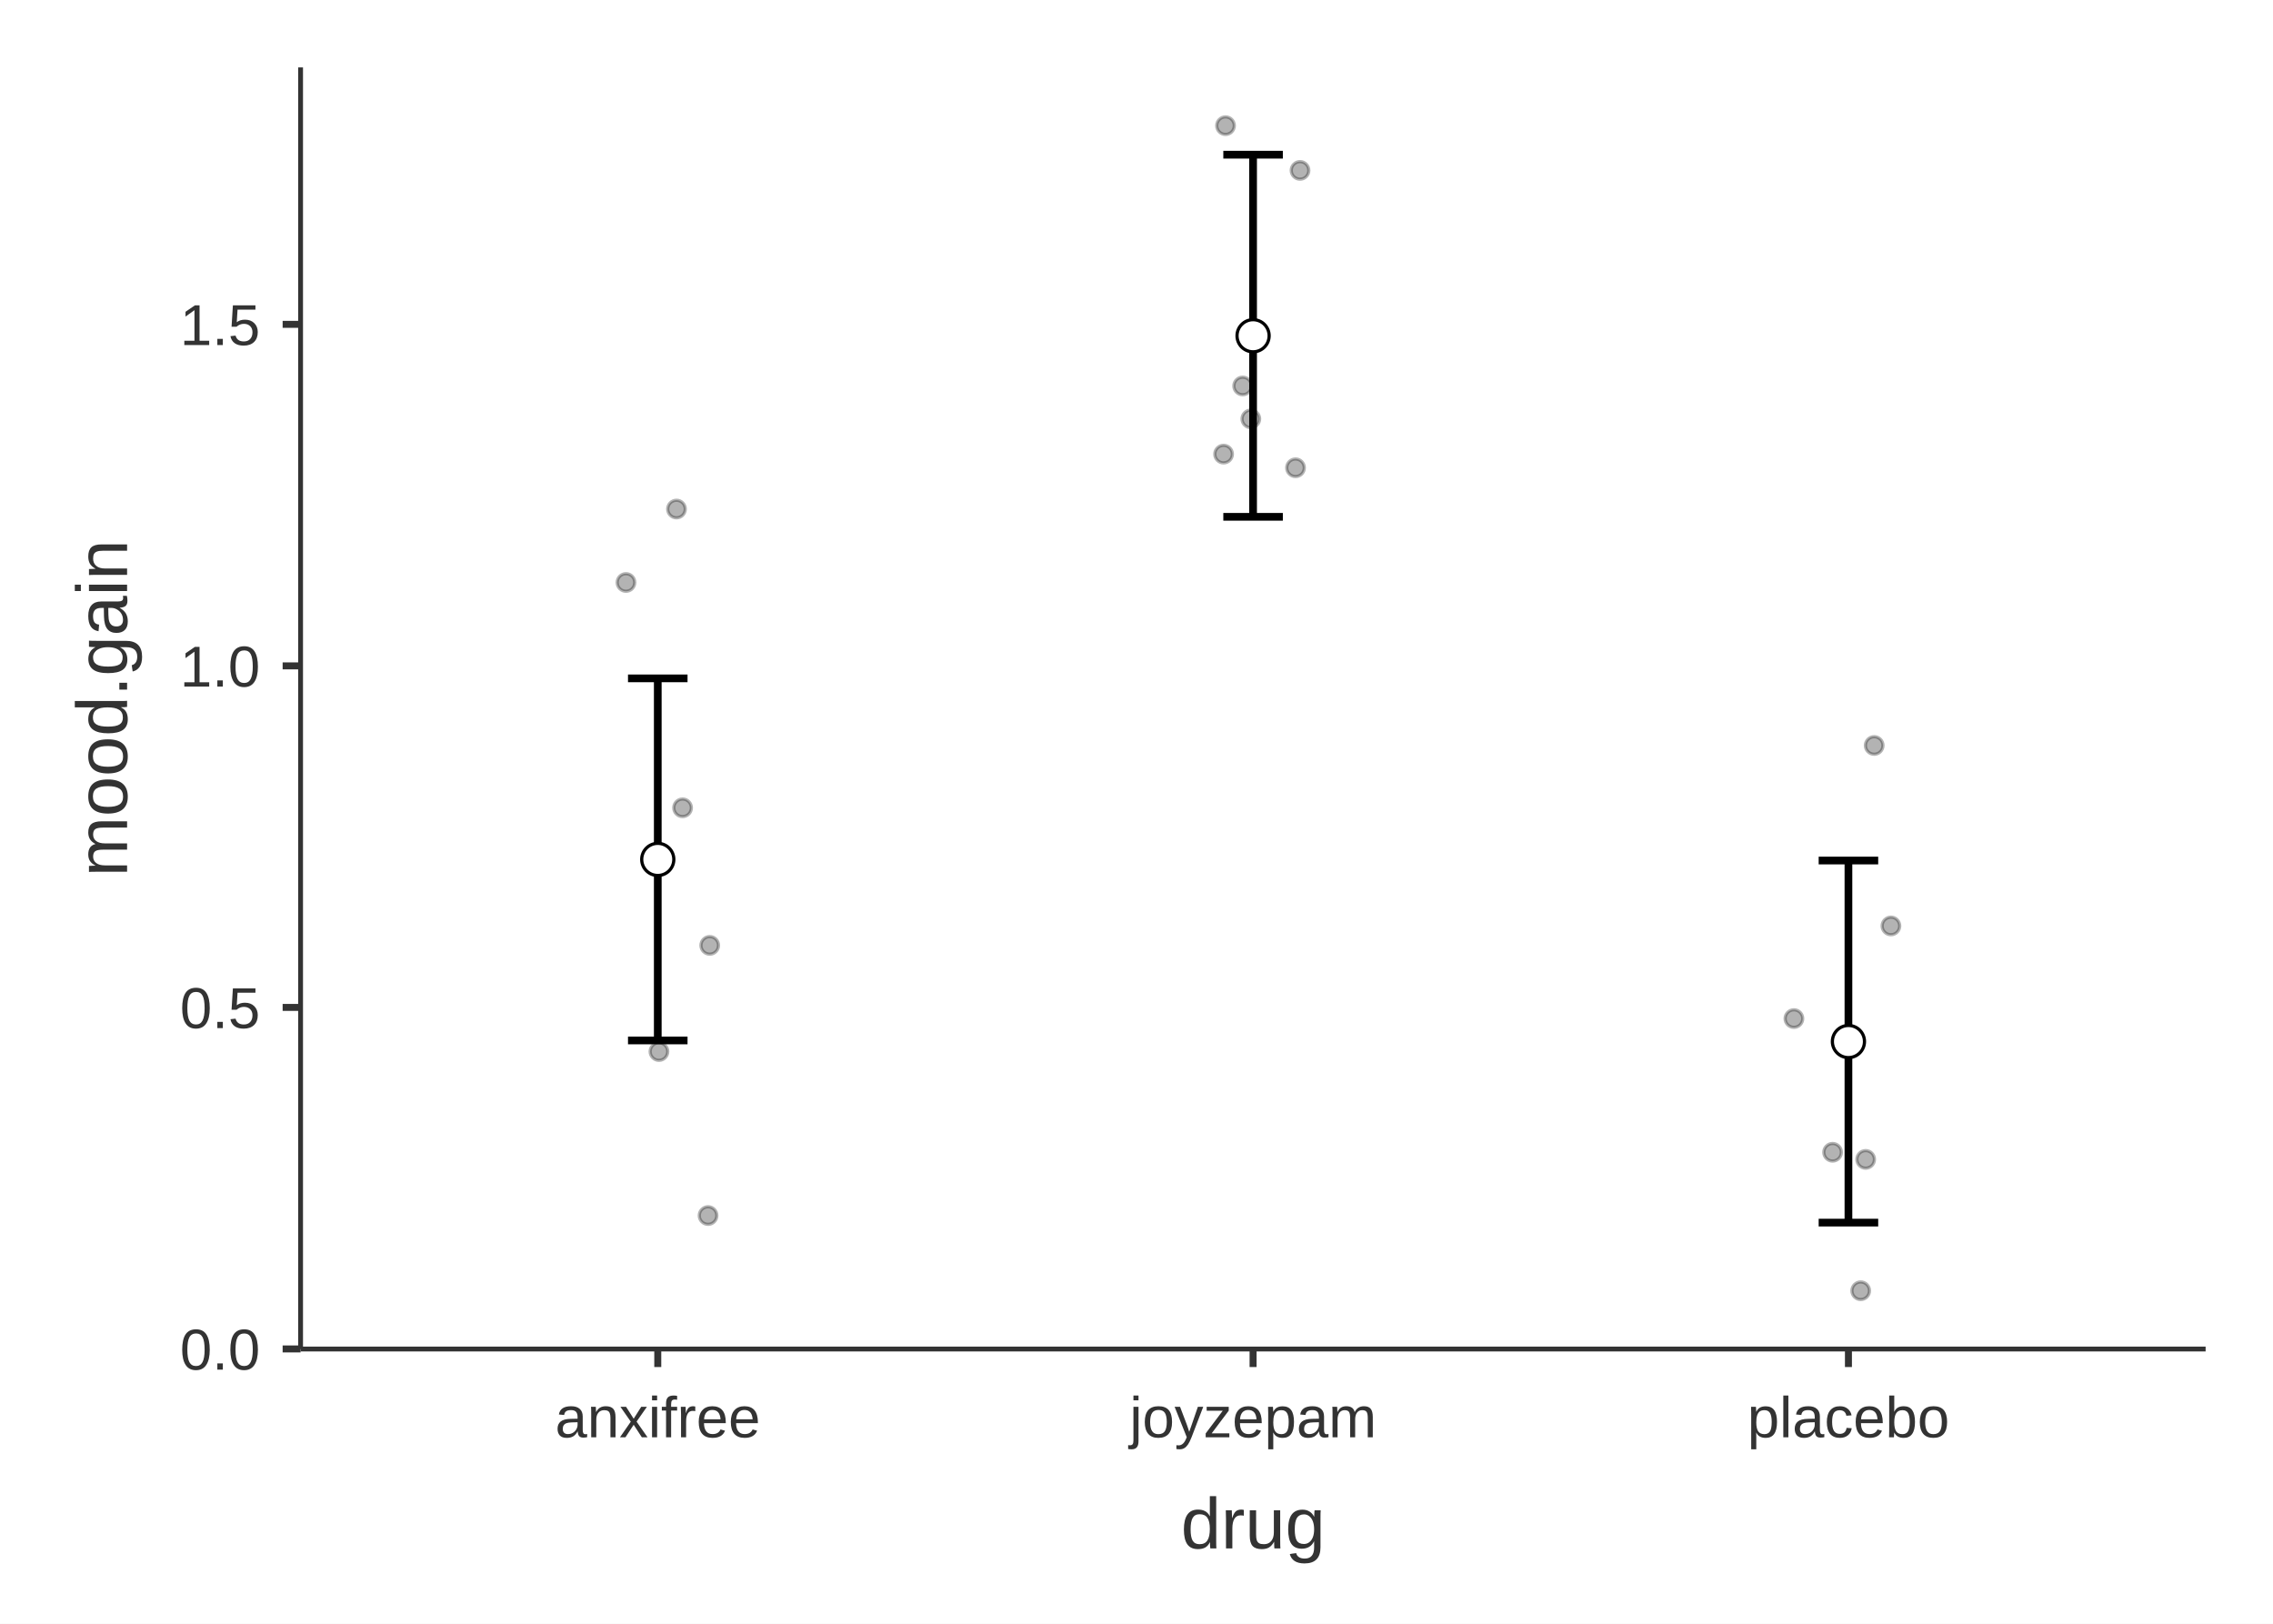
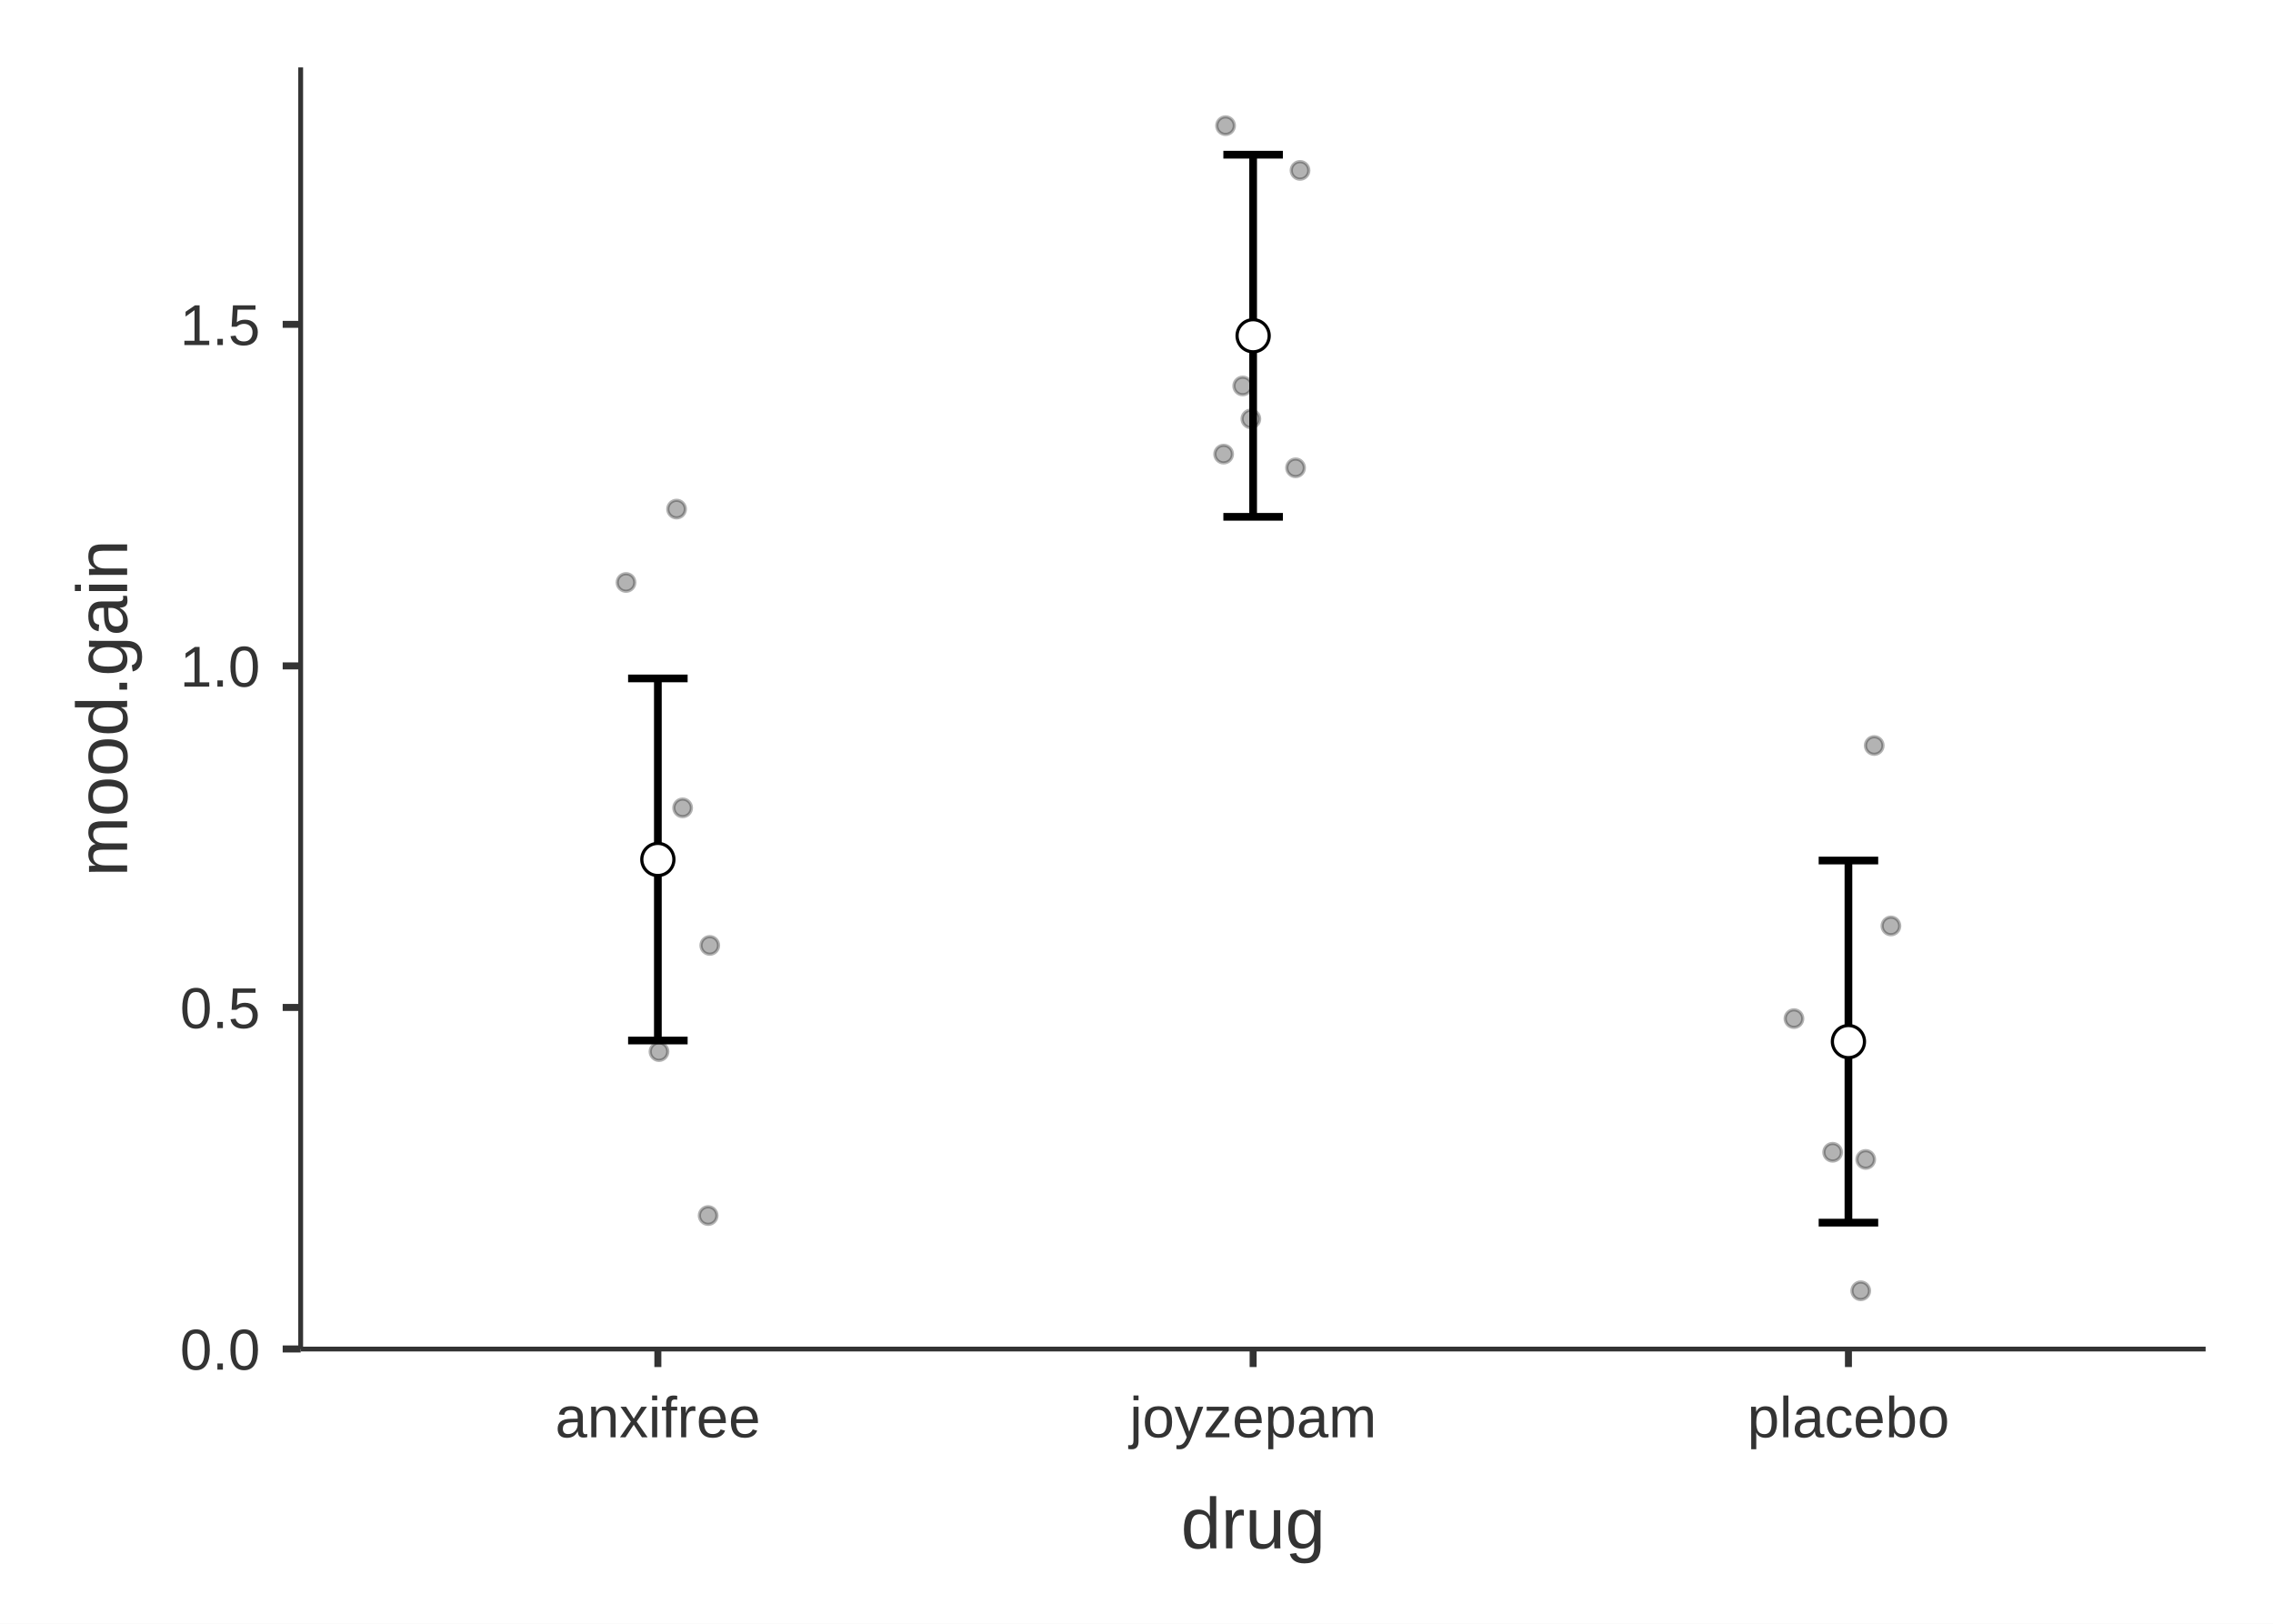
<svg xmlns="http://www.w3.org/2000/svg" class="svglite" width="504.00pt" height="360.00pt" viewBox="0 0 504.00 360.00">
  <defs>
    <style type="text/css">
    .svglite line, .svglite polyline, .svglite polygon, .svglite path, .svglite rect, .svglite circle {
      fill: none;
      stroke: #000000;
      stroke-linecap: round;
      stroke-linejoin: round;
      stroke-miterlimit: 10.00;
    }
    .svglite text {
      white-space: pre;
    }
  </style>
  </defs>
  <rect width="100%" height="100%" style="stroke: none; fill: #FFFFFF;" />
  <defs>
    <clipPath id="cpMC4wMHw1MDQuMDB8MC4wMHwzNjAuMDA=">
      <rect x="0.00" y="0.00" width="504.00" height="360.00" />
    </clipPath>
  </defs>
  <g clip-path="url(#cpMC4wMHw1MDQuMDB8MC4wMHwzNjAuMDA=)">
    <rect x="0.00" y="0.00" width="504.00" height="360.00" style="stroke-width: 1.55; stroke: none;" />
  </g>
  <defs>
-     <clipPath id="cpNjYuNjV8NDg5LjA2fDE0Ljk0fDI5OS4wOQ==">
-       <rect x="66.65" y="14.94" width="422.40" height="284.15" />
+     <clipPath id="cpNjYuNjd8NDg5LjA2fDE0Ljk0fDI5OS4xMA==">
+       <rect x="66.67" y="14.94" width="422.39" height="284.15" />
    </clipPath>
  </defs>
-   <g clip-path="url(#cpNjYuNjV8NDg5LjA2fDE0Ljk0fDI5OS4wOQ==)">
-     <rect x="66.65" y="14.94" width="422.40" height="284.15" style="stroke-width: 1.55; stroke: none;" />
-     <circle cx="397.77" cy="225.83" r="1.95" style="stroke-width: 0.71; stroke: #000000; stroke-opacity: 0.30; fill: #000000; fill-opacity: 0.30;" />
-     <circle cx="413.68" cy="257.05" r="1.95" style="stroke-width: 0.71; stroke: #000000; stroke-opacity: 0.30; fill: #000000; fill-opacity: 0.30;" />
-     <circle cx="412.58" cy="286.17" r="1.95" style="stroke-width: 0.71; stroke: #000000; stroke-opacity: 0.30; fill: #000000; fill-opacity: 0.30;" />
-     <circle cx="157.37" cy="209.60" r="1.95" style="stroke-width: 0.71; stroke: #000000; stroke-opacity: 0.30; fill: #000000; fill-opacity: 0.30;" />
-     <circle cx="146.11" cy="233.14" r="1.95" style="stroke-width: 0.71; stroke: #000000; stroke-opacity: 0.30; fill: #000000; fill-opacity: 0.30;" />
-     <circle cx="157.00" cy="269.50" r="1.95" style="stroke-width: 0.71; stroke: #000000; stroke-opacity: 0.30; fill: #000000; fill-opacity: 0.30;" />
-     <circle cx="275.54" cy="85.57" r="1.95" style="stroke-width: 0.71; stroke: #000000; stroke-opacity: 0.30; fill: #000000; fill-opacity: 0.30;" />
+   <g clip-path="url(#cpNjYuNjd8NDg5LjA2fDE0Ljk0fDI5OS4xMA==)">
+     <rect x="66.67" y="14.94" width="422.39" height="284.15" style="stroke-width: 1.55; stroke: none;" />
+     <circle cx="397.78" cy="225.84" r="1.95" style="stroke-width: 0.71; stroke: #000000; stroke-opacity: 0.30; fill: #000000; fill-opacity: 0.30;" />
+     <circle cx="413.69" cy="257.06" r="1.95" style="stroke-width: 0.71; stroke: #000000; stroke-opacity: 0.30; fill: #000000; fill-opacity: 0.30;" />
+     <circle cx="412.59" cy="286.18" r="1.95" style="stroke-width: 0.71; stroke: #000000; stroke-opacity: 0.30; fill: #000000; fill-opacity: 0.30;" />
+     <circle cx="157.38" cy="209.61" r="1.95" style="stroke-width: 0.71; stroke: #000000; stroke-opacity: 0.30; fill: #000000; fill-opacity: 0.30;" />
+     <circle cx="146.12" cy="233.15" r="1.95" style="stroke-width: 0.71; stroke: #000000; stroke-opacity: 0.30; fill: #000000; fill-opacity: 0.30;" />
+     <circle cx="157.02" cy="269.50" r="1.95" style="stroke-width: 0.71; stroke: #000000; stroke-opacity: 0.30; fill: #000000; fill-opacity: 0.30;" />
+     <circle cx="275.55" cy="85.57" r="1.95" style="stroke-width: 0.71; stroke: #000000; stroke-opacity: 0.30; fill: #000000; fill-opacity: 0.30;" />
    <circle cx="288.26" cy="37.78" r="1.95" style="stroke-width: 0.71; stroke: #000000; stroke-opacity: 0.30; fill: #000000; fill-opacity: 0.30;" />
-     <circle cx="271.31" cy="100.68" r="1.95" style="stroke-width: 0.71; stroke: #000000; stroke-opacity: 0.30; fill: #000000; fill-opacity: 0.30;" />
+     <circle cx="271.32" cy="100.68" r="1.95" style="stroke-width: 0.71; stroke: #000000; stroke-opacity: 0.30; fill: #000000; fill-opacity: 0.30;" />
    <circle cx="419.28" cy="205.29" r="1.95" style="stroke-width: 0.71; stroke: #000000; stroke-opacity: 0.30; fill: #000000; fill-opacity: 0.30;" />
-     <circle cx="415.57" cy="165.28" r="1.95" style="stroke-width: 0.71; stroke: #000000; stroke-opacity: 0.30; fill: #000000; fill-opacity: 0.30;" />
-     <circle cx="406.35" cy="255.47" r="1.95" style="stroke-width: 0.71; stroke: #000000; stroke-opacity: 0.30; fill: #000000; fill-opacity: 0.30;" />
-     <circle cx="138.80" cy="129.14" r="1.95" style="stroke-width: 0.71; stroke: #000000; stroke-opacity: 0.30; fill: #000000; fill-opacity: 0.30;" />
-     <circle cx="151.35" cy="179.10" r="1.95" style="stroke-width: 0.71; stroke: #000000; stroke-opacity: 0.30; fill: #000000; fill-opacity: 0.30;" />
-     <circle cx="150.00" cy="112.86" r="1.95" style="stroke-width: 0.71; stroke: #000000; stroke-opacity: 0.30; fill: #000000; fill-opacity: 0.30;" />
-     <circle cx="271.74" cy="27.86" r="1.95" style="stroke-width: 0.71; stroke: #000000; stroke-opacity: 0.30; fill: #000000; fill-opacity: 0.30;" />
-     <circle cx="287.26" cy="103.71" r="1.95" style="stroke-width: 0.71; stroke: #000000; stroke-opacity: 0.30; fill: #000000; fill-opacity: 0.30;" />
-     <circle cx="277.35" cy="92.87" r="1.95" style="stroke-width: 0.71; stroke: #000000; stroke-opacity: 0.30; fill: #000000; fill-opacity: 0.30;" />
-     <polyline points="139.25,150.40 152.45,150.40 " style="stroke-width: 1.71; stroke-linecap: butt;" />
-     <polyline points="145.85,150.40 145.85,230.68 " style="stroke-width: 1.71; stroke-linecap: butt;" />
-     <polyline points="139.25,230.68 152.45,230.68 " style="stroke-width: 1.71; stroke-linecap: butt;" />
-     <polyline points="271.25,34.30 284.45,34.30 " style="stroke-width: 1.71; stroke-linecap: butt;" />
-     <polyline points="277.85,34.30 277.85,114.58 " style="stroke-width: 1.71; stroke-linecap: butt;" />
-     <polyline points="271.25,114.58 284.45,114.58 " style="stroke-width: 1.71; stroke-linecap: butt;" />
+     <circle cx="415.58" cy="165.29" r="1.95" style="stroke-width: 0.71; stroke: #000000; stroke-opacity: 0.30; fill: #000000; fill-opacity: 0.30;" />
+     <circle cx="406.36" cy="255.47" r="1.95" style="stroke-width: 0.71; stroke: #000000; stroke-opacity: 0.30; fill: #000000; fill-opacity: 0.30;" />
+     <circle cx="138.81" cy="129.14" r="1.95" style="stroke-width: 0.71; stroke: #000000; stroke-opacity: 0.30; fill: #000000; fill-opacity: 0.30;" />
+     <circle cx="151.36" cy="179.11" r="1.95" style="stroke-width: 0.71; stroke: #000000; stroke-opacity: 0.30; fill: #000000; fill-opacity: 0.30;" />
+     <circle cx="150.02" cy="112.87" r="1.95" style="stroke-width: 0.71; stroke: #000000; stroke-opacity: 0.30; fill: #000000; fill-opacity: 0.30;" />
+     <circle cx="271.75" cy="27.86" r="1.95" style="stroke-width: 0.71; stroke: #000000; stroke-opacity: 0.30; fill: #000000; fill-opacity: 0.30;" />
+     <circle cx="287.27" cy="103.72" r="1.95" style="stroke-width: 0.71; stroke: #000000; stroke-opacity: 0.30; fill: #000000; fill-opacity: 0.30;" />
+     <circle cx="277.36" cy="92.87" r="1.95" style="stroke-width: 0.71; stroke: #000000; stroke-opacity: 0.30; fill: #000000; fill-opacity: 0.30;" />
+     <polyline points="139.27,150.41 152.47,150.41 " style="stroke-width: 1.71; stroke-linecap: butt;" />
+     <polyline points="145.87,150.41 145.87,230.69 " style="stroke-width: 1.71; stroke-linecap: butt;" />
+     <polyline points="139.27,230.69 152.47,230.69 " style="stroke-width: 1.71; stroke-linecap: butt;" />
+     <polyline points="271.26,34.30 284.46,34.30 " style="stroke-width: 1.71; stroke-linecap: butt;" />
+     <polyline points="277.86,34.30 277.86,114.58 " style="stroke-width: 1.71; stroke-linecap: butt;" />
+     <polyline points="271.26,114.58 284.46,114.58 " style="stroke-width: 1.71; stroke-linecap: butt;" />
    <polyline points="403.26,190.79 416.46,190.79 " style="stroke-width: 1.71; stroke-linecap: butt;" />
-     <polyline points="409.86,190.79 409.86,271.06 " style="stroke-width: 1.71; stroke-linecap: butt;" />
-     <polyline points="403.26,271.06 416.46,271.06 " style="stroke-width: 1.71; stroke-linecap: butt;" />
-     <circle cx="145.85" cy="190.54" r="3.56" style="stroke-width: 0.71; fill: #FFFFFF;" />
-     <circle cx="277.85" cy="74.44" r="3.56" style="stroke-width: 0.71; fill: #FFFFFF;" />
-     <circle cx="409.86" cy="230.92" r="3.56" style="stroke-width: 0.71; fill: #FFFFFF;" />
+     <polyline points="409.86,190.79 409.86,271.07 " style="stroke-width: 1.71; stroke-linecap: butt;" />
+     <polyline points="403.26,271.07 416.46,271.07 " style="stroke-width: 1.71; stroke-linecap: butt;" />
+     <circle cx="145.87" cy="190.55" r="3.56" style="stroke-width: 0.71; fill: #FFFFFF;" />
+     <circle cx="277.86" cy="74.44" r="3.56" style="stroke-width: 0.71; fill: #FFFFFF;" />
+     <circle cx="409.86" cy="230.93" r="3.56" style="stroke-width: 0.71; fill: #FFFFFF;" />
  </g>
  <g clip-path="url(#cpMC4wMHw1MDQuMDB8MC4wMHwzNjAuMDA=)">
-     <polyline points="66.65,299.09 66.65,14.94 " style="stroke-width: 1.07; stroke: #333333; stroke-linecap: butt;" />
-     <text x="48.80" y="303.66" text-anchor="middle" style="font-size: 12.80px;fill: #333333; font-family: &quot;Arial&quot;;" textLength="17.78px" lengthAdjust="spacingAndGlyphs">0.0</text>
-     <text x="48.80" y="227.94" text-anchor="middle" style="font-size: 12.80px;fill: #333333; font-family: &quot;Arial&quot;;" textLength="17.78px" lengthAdjust="spacingAndGlyphs">0.5</text>
-     <text x="48.80" y="152.22" text-anchor="middle" style="font-size: 12.80px;fill: #333333; font-family: &quot;Arial&quot;;" textLength="17.78px" lengthAdjust="spacingAndGlyphs">1.0</text>
-     <text x="48.80" y="76.50" text-anchor="middle" style="font-size: 12.80px;fill: #333333; font-family: &quot;Arial&quot;;" textLength="17.78px" lengthAdjust="spacingAndGlyphs">1.5</text>
-     <polyline points="62.67,299.07 66.65,299.07 " style="stroke-width: 1.55; stroke: #333333; stroke-linecap: butt;" />
-     <polyline points="62.67,223.35 66.65,223.35 " style="stroke-width: 1.55; stroke: #333333; stroke-linecap: butt;" />
-     <polyline points="62.67,147.63 66.65,147.63 " style="stroke-width: 1.55; stroke: #333333; stroke-linecap: butt;" />
-     <polyline points="62.67,71.91 66.65,71.91 " style="stroke-width: 1.55; stroke: #333333; stroke-linecap: butt;" />
-     <polyline points="66.65,299.09 489.06,299.09 " style="stroke-width: 1.07; stroke: #333333; stroke-linecap: butt;" />
-     <polyline points="145.85,303.08 145.85,299.09 " style="stroke-width: 1.55; stroke: #333333; stroke-linecap: butt;" />
-     <polyline points="277.85,303.08 277.85,299.09 " style="stroke-width: 1.55; stroke: #333333; stroke-linecap: butt;" />
-     <polyline points="409.86,303.08 409.86,299.09 " style="stroke-width: 1.55; stroke: #333333; stroke-linecap: butt;" />
-     <text x="145.85" y="318.67" text-anchor="middle" style="font-size: 12.80px;fill: #333333; font-family: &quot;Arial&quot;;" textLength="45.52px" lengthAdjust="spacingAndGlyphs">anxifree</text>
-     <text x="277.85" y="318.67" text-anchor="middle" style="font-size: 12.80px;fill: #333333; font-family: &quot;Arial&quot;;" textLength="54.76px" lengthAdjust="spacingAndGlyphs">joyzepam</text>
-     <text x="409.86" y="318.67" text-anchor="middle" style="font-size: 12.80px;fill: #333333; font-family: &quot;Arial&quot;;" textLength="44.81px" lengthAdjust="spacingAndGlyphs">placebo</text>
-     <text x="277.85" y="343.30" text-anchor="middle" style="font-size: 16.00px;fill: #333333; font-family: &quot;Arial&quot;;" textLength="32.03px" lengthAdjust="spacingAndGlyphs">drug</text>
-     <text transform="translate(28.18,157.02) rotate(-90)" text-anchor="middle" style="font-size: 16.00px;fill: #333333; font-family: &quot;Arial&quot;;" textLength="74.72px" lengthAdjust="spacingAndGlyphs">mood.gain</text>
+     <polyline points="66.67,299.10 66.67,14.94 " style="stroke-width: 1.07; stroke: #333333; stroke-linecap: butt;" />
+     <text x="48.81" y="303.67" text-anchor="middle" style="font-size: 12.80px;fill: #333333; font-family: &quot;Arial&quot;;" textLength="17.78px" lengthAdjust="spacingAndGlyphs">0.0</text>
+     <text x="48.81" y="227.95" text-anchor="middle" style="font-size: 12.80px;fill: #333333; font-family: &quot;Arial&quot;;" textLength="17.78px" lengthAdjust="spacingAndGlyphs">0.5</text>
+     <text x="48.81" y="152.23" text-anchor="middle" style="font-size: 12.80px;fill: #333333; font-family: &quot;Arial&quot;;" textLength="17.78px" lengthAdjust="spacingAndGlyphs">1.0</text>
+     <text x="48.81" y="76.50" text-anchor="middle" style="font-size: 12.80px;fill: #333333; font-family: &quot;Arial&quot;;" textLength="17.78px" lengthAdjust="spacingAndGlyphs">1.5</text>
+     <polyline points="62.68,299.08 66.67,299.08 " style="stroke-width: 1.55; stroke: #333333; stroke-linecap: butt;" />
+     <polyline points="62.68,223.36 66.67,223.36 " style="stroke-width: 1.55; stroke: #333333; stroke-linecap: butt;" />
+     <polyline points="62.68,147.64 66.67,147.64 " style="stroke-width: 1.55; stroke: #333333; stroke-linecap: butt;" />
+     <polyline points="62.68,71.91 66.67,71.91 " style="stroke-width: 1.55; stroke: #333333; stroke-linecap: butt;" />
+     <polyline points="66.67,299.10 489.06,299.10 " style="stroke-width: 1.07; stroke: #333333; stroke-linecap: butt;" />
+     <polyline points="145.87,303.08 145.87,299.10 " style="stroke-width: 1.55; stroke: #333333; stroke-linecap: butt;" />
+     <polyline points="277.86,303.08 277.86,299.10 " style="stroke-width: 1.55; stroke: #333333; stroke-linecap: butt;" />
+     <polyline points="409.86,303.08 409.86,299.10 " style="stroke-width: 1.55; stroke: #333333; stroke-linecap: butt;" />
+     <text x="145.87" y="318.66" text-anchor="middle" style="font-size: 12.80px;fill: #333333; font-family: &quot;Arial&quot;;" textLength="45.52px" lengthAdjust="spacingAndGlyphs">anxifree</text>
+     <text x="277.86" y="318.66" text-anchor="middle" style="font-size: 12.80px;fill: #333333; font-family: &quot;Arial&quot;;" textLength="54.76px" lengthAdjust="spacingAndGlyphs">joyzepam</text>
+     <text x="409.86" y="318.66" text-anchor="middle" style="font-size: 12.80px;fill: #333333; font-family: &quot;Arial&quot;;" textLength="44.81px" lengthAdjust="spacingAndGlyphs">placebo</text>
+     <text x="277.86" y="343.29" text-anchor="middle" style="font-size: 16.00px;fill: #333333; font-family: &quot;Arial&quot;;" textLength="32.03px" lengthAdjust="spacingAndGlyphs">drug</text>
+     <text transform="translate(28.19,157.02) rotate(-90)" text-anchor="middle" style="font-size: 16.00px;fill: #333333; font-family: &quot;Arial&quot;;" textLength="74.72px" lengthAdjust="spacingAndGlyphs">mood.gain</text>
  </g>
</svg>
